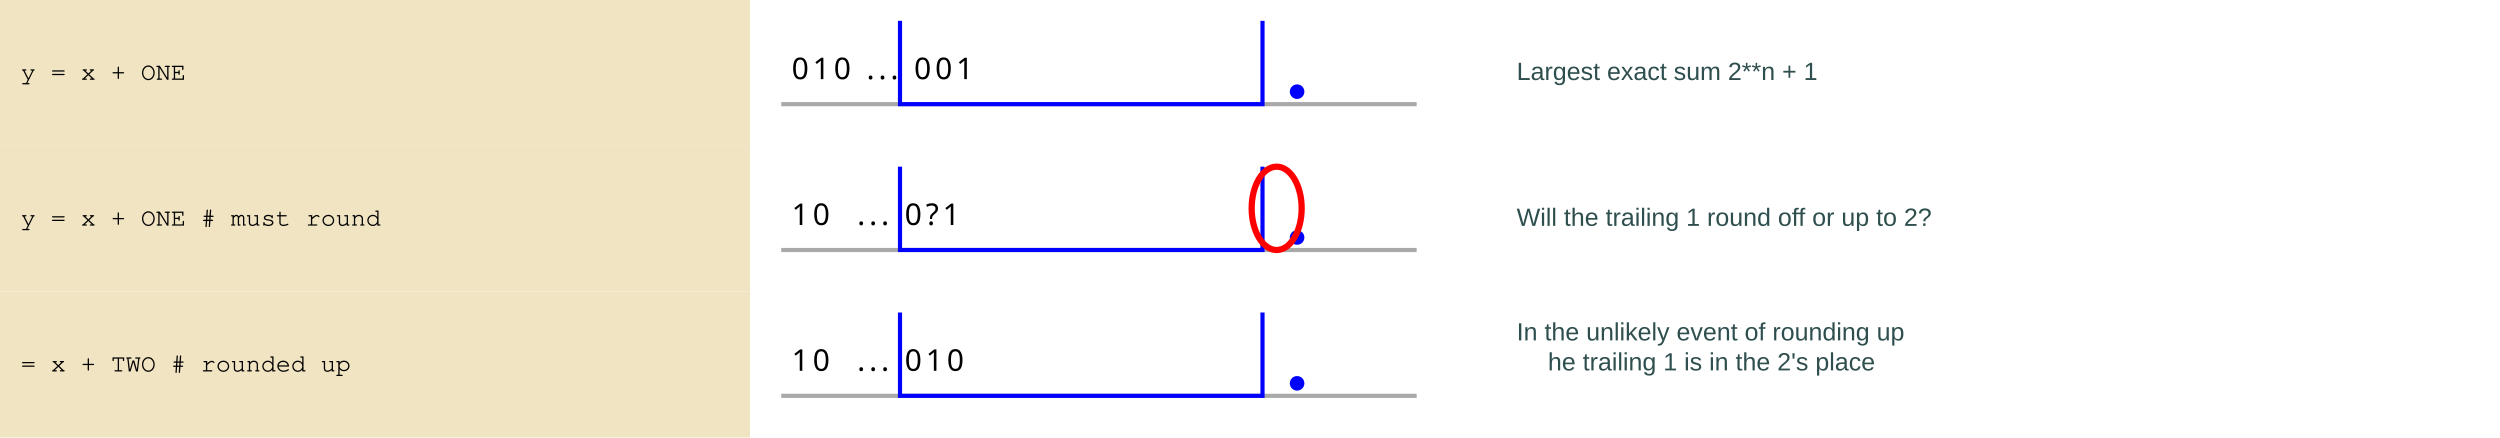
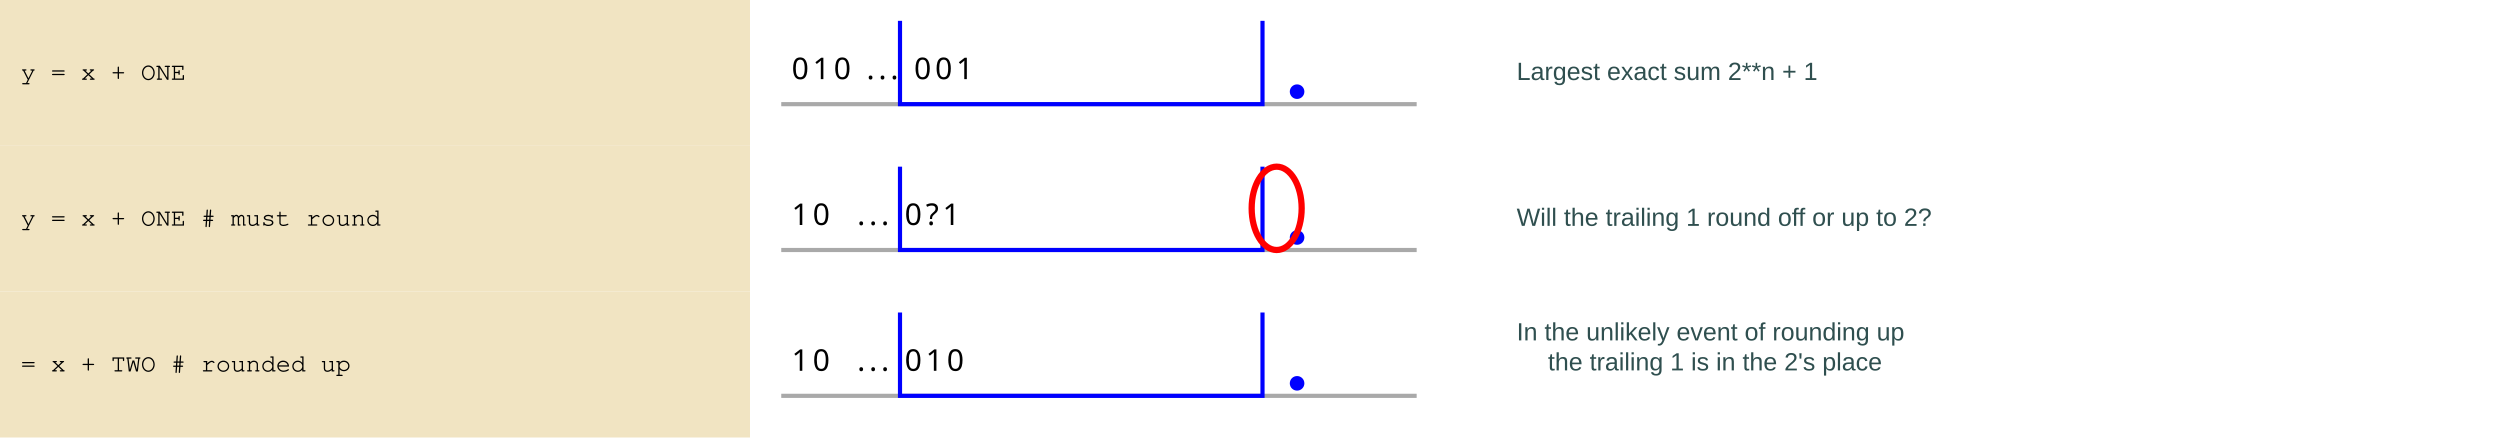
<svg xmlns="http://www.w3.org/2000/svg" viewBox="0 0 1200 210">
  <style>
.diag-py-rect {fill: rgba(241, 228, 194, 1.0); stroke: none;}
.diag-num-rect { fill: none; stroke: none; }
.diag-rem-rect { fill: none; stroke: none; }
.diag-num-line { stroke-width: 2; stroke: darkgray; }
.diag-num-path { stroke-width: 2; stroke: blue; fill: none; }
.diag-num-dot { stroke-width: 1; stroke: blue; fill: blue; }
.diag-num-elps { stroke-width: 3; stroke: red; fill: none; }
.diag-py { font-family: Courier, monospace; font-size: 1em; white-space: pre; dominant-baseline: middle; fill: black; }
.diag-num-bin { font-family: "Roboto Mono"; font-size: 1.2em; letter-spacing: 0.13em; dominant-baseline: middle; fill: black; }
.diag-num-oct { font-family: "Roboto Mono"; font-size: 1.2em; font-style: italic; letter-spacing: 0.13em; dominant-baseline: middle; fill: black; }
.diag-num-dec { font-family: "Roboto Mono"; font-size: 1.2em; font-weight: bolder; letter-spacing: 0.13em; dominant-baseline: middle; fill: black; }
.diag-num-hex { font-family: "Roboto Mono"; font-size: 1.2em; font-style: italic; font-weight: bolder; letter-spacing: 0.13em; dominant-baseline: middle; fill: black; }
.diag-rem { font-family: Arial; font-size: 1em; dominant-baseline: middle; fill: darkslategray; }
.tic-rect { fill: lightgray; stroke: none; }
.tic-line { stroke-width: 3; stroke: dimgray; }
.tic-big { stroke-width: 3; stroke: dimgray; }
.tic-small { stroke-width: 2; stroke: darkgray; }
.tic-hnum { stroke-width: 1; stroke: blue; }
.tic-mnum { stroke-width: 2; stroke: blue; }
.tic-bnum { stroke-width: 3; stroke: blue; }
.tic-lab { font-family: "Roboto Mono", monospace; font-size: 1.2em; white-space: pre; dominant-baseline: middle; fill: black; }
.tic-num { font-family: "Roboto Mono", monospace; font-size: 1.2em; font-weight: bolder;white-space: pre; dominant-baseline: middle; fill: blue; }
</style>
  <g transform="translate(0,0)">
    <rect class="diag-py-rect" width="360" height="70" />
    <text class="diag-py" x="10" y="35">
y = x + ONE
</text>
  </g>
  <g transform="translate(360,0)">
    <rect class="diag-num-rect" width="358" height="70" />
    <line class="diag-num-line" x1="15" y1="50" x2="320.0" y2="50" />
    <path class="diag-num-path" d="M 72 10 L 72 50 L 246.0 50 L 246.0 10" />
    <circle class="diag-num-dot" cx="262.6" cy="44" r="3.0" />
    <text class="diag-num-bin" x="20" y="33">
   010 ... 001
</text>
  </g>
  <g transform="translate(718,0)">
    <rect class="diag-rem-rect" width="482" height="70" />
    <text class="diag-rem" x="10" y="35">
Largest exact sum 2**n + 1
</text>
  </g>
  <g transform="translate(0,70)">
    <rect class="diag-py-rect" width="360" height="70" />
    <text class="diag-py" x="10" y="35">
y = x + ONE   # must round
</text>
  </g>
  <g transform="translate(360,70)">
    <rect class="diag-num-rect" width="358" height="70" />
    <line class="diag-num-line" x1="15" y1="50" x2="320.0" y2="50" />
    <path class="diag-num-path" d="M 72 10 L 72 50 L 246.0 50 L 246.0 10" />
    <circle class="diag-num-dot" cx="262.6" cy="44" r="3.0" />
    <ellipse class="diag-num-elps" cx="252.8" cy="30" rx="12" ry="20" />
    <text class="diag-num-bin" x="20" y="33">
   10  ... 0?1
</text>
  </g>
  <g transform="translate(718,70)">
    <rect class="diag-rem-rect" width="482" height="70" />
    <text class="diag-rem" x="10" y="35">
Will the trailing 1 round off or up to 2?
</text>
  </g>
  <g transform="translate(0,140)">
    <rect class="diag-py-rect" width="360" height="70" />
    <text class="diag-py" x="10" y="35">
  = x + TWO   # rounded up
</text>
  </g>
  <g transform="translate(360,140)">
    <rect class="diag-num-rect" width="358" height="70" />
    <line class="diag-num-line" x1="15" y1="50" x2="320.0" y2="50" />
    <path class="diag-num-path" d="M 72 10 L 72 50 L 246.0 50 L 246.0 10" />
    <circle class="diag-num-dot" cx="262.6" cy="44" r="3.0" />
    <text class="diag-num-bin" x="20" y="33">
   10  ... 010
</text>
  </g>
  <g transform="translate(718,140)">
    <rect class="diag-rem-rect" width="482" height="70" />
    <text class="diag-rem" x="10" y="20">
      <tspan>In the unlikely event of rounding up</tspan>
-       <tspan x="25" dy="1.2em">he trailing 1 is in the 2's place</tspan>
+       <tspan x="25" dy="1.2em">the trailing 1 is in the 2's place</tspan>
    </text>
  </g>
</svg>
